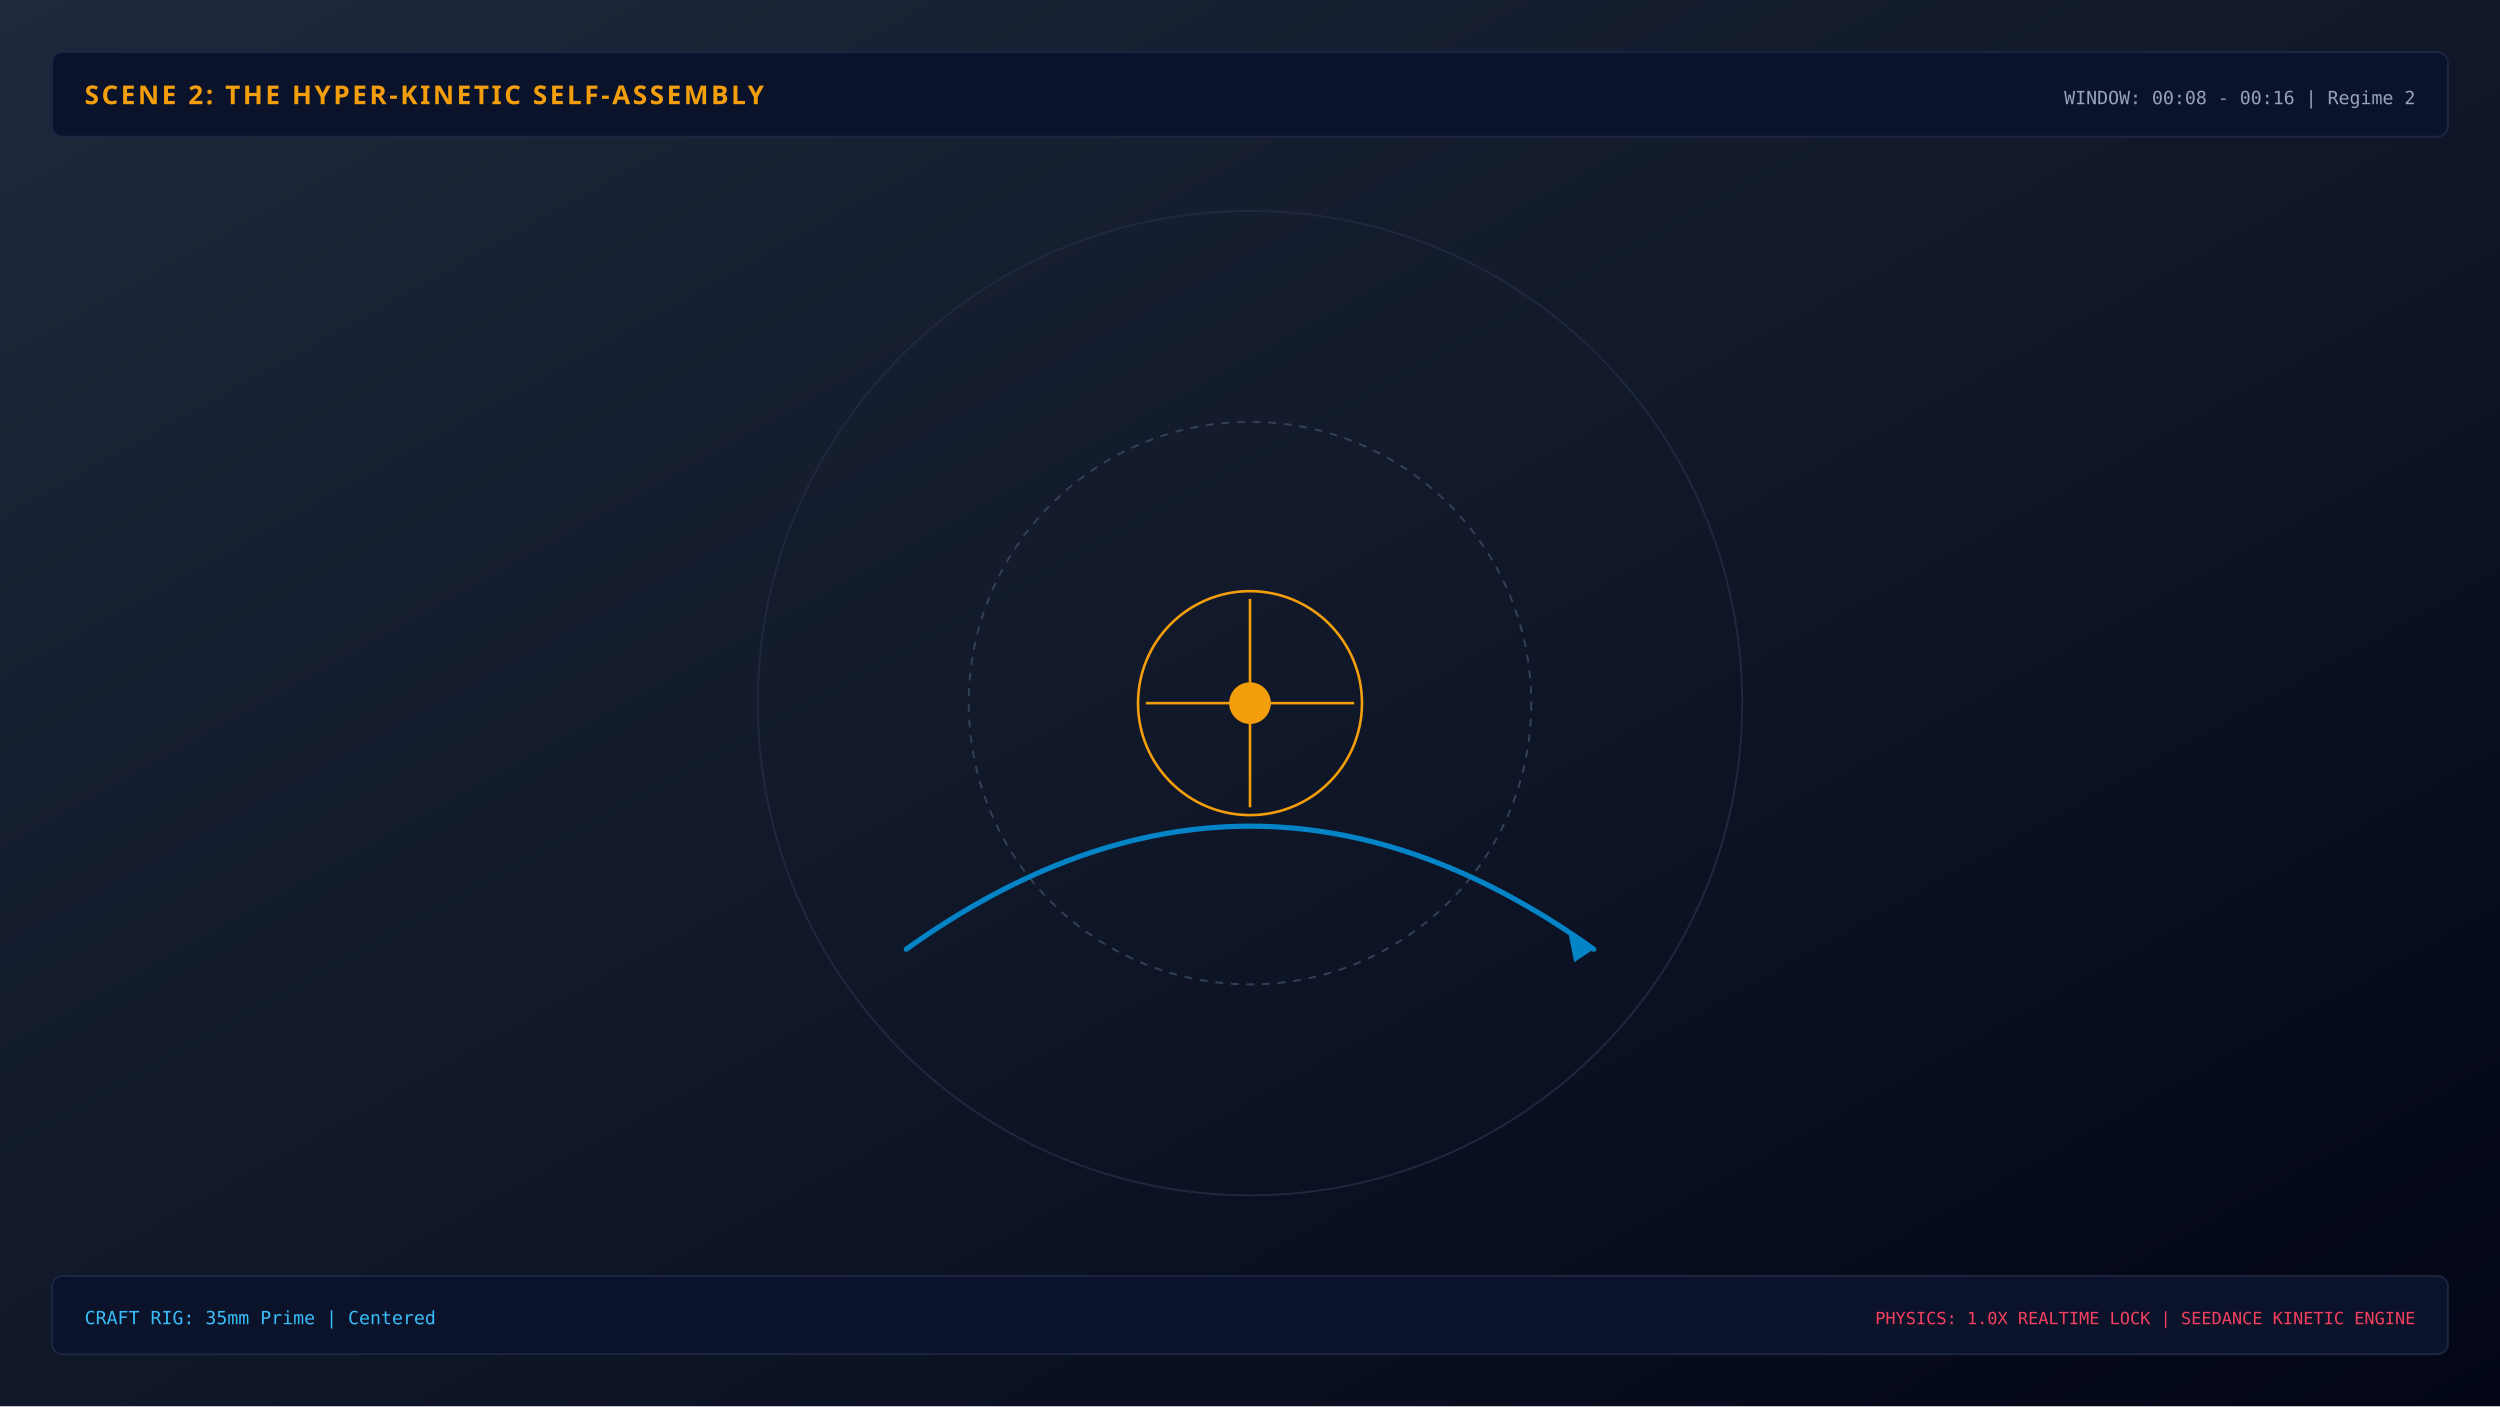
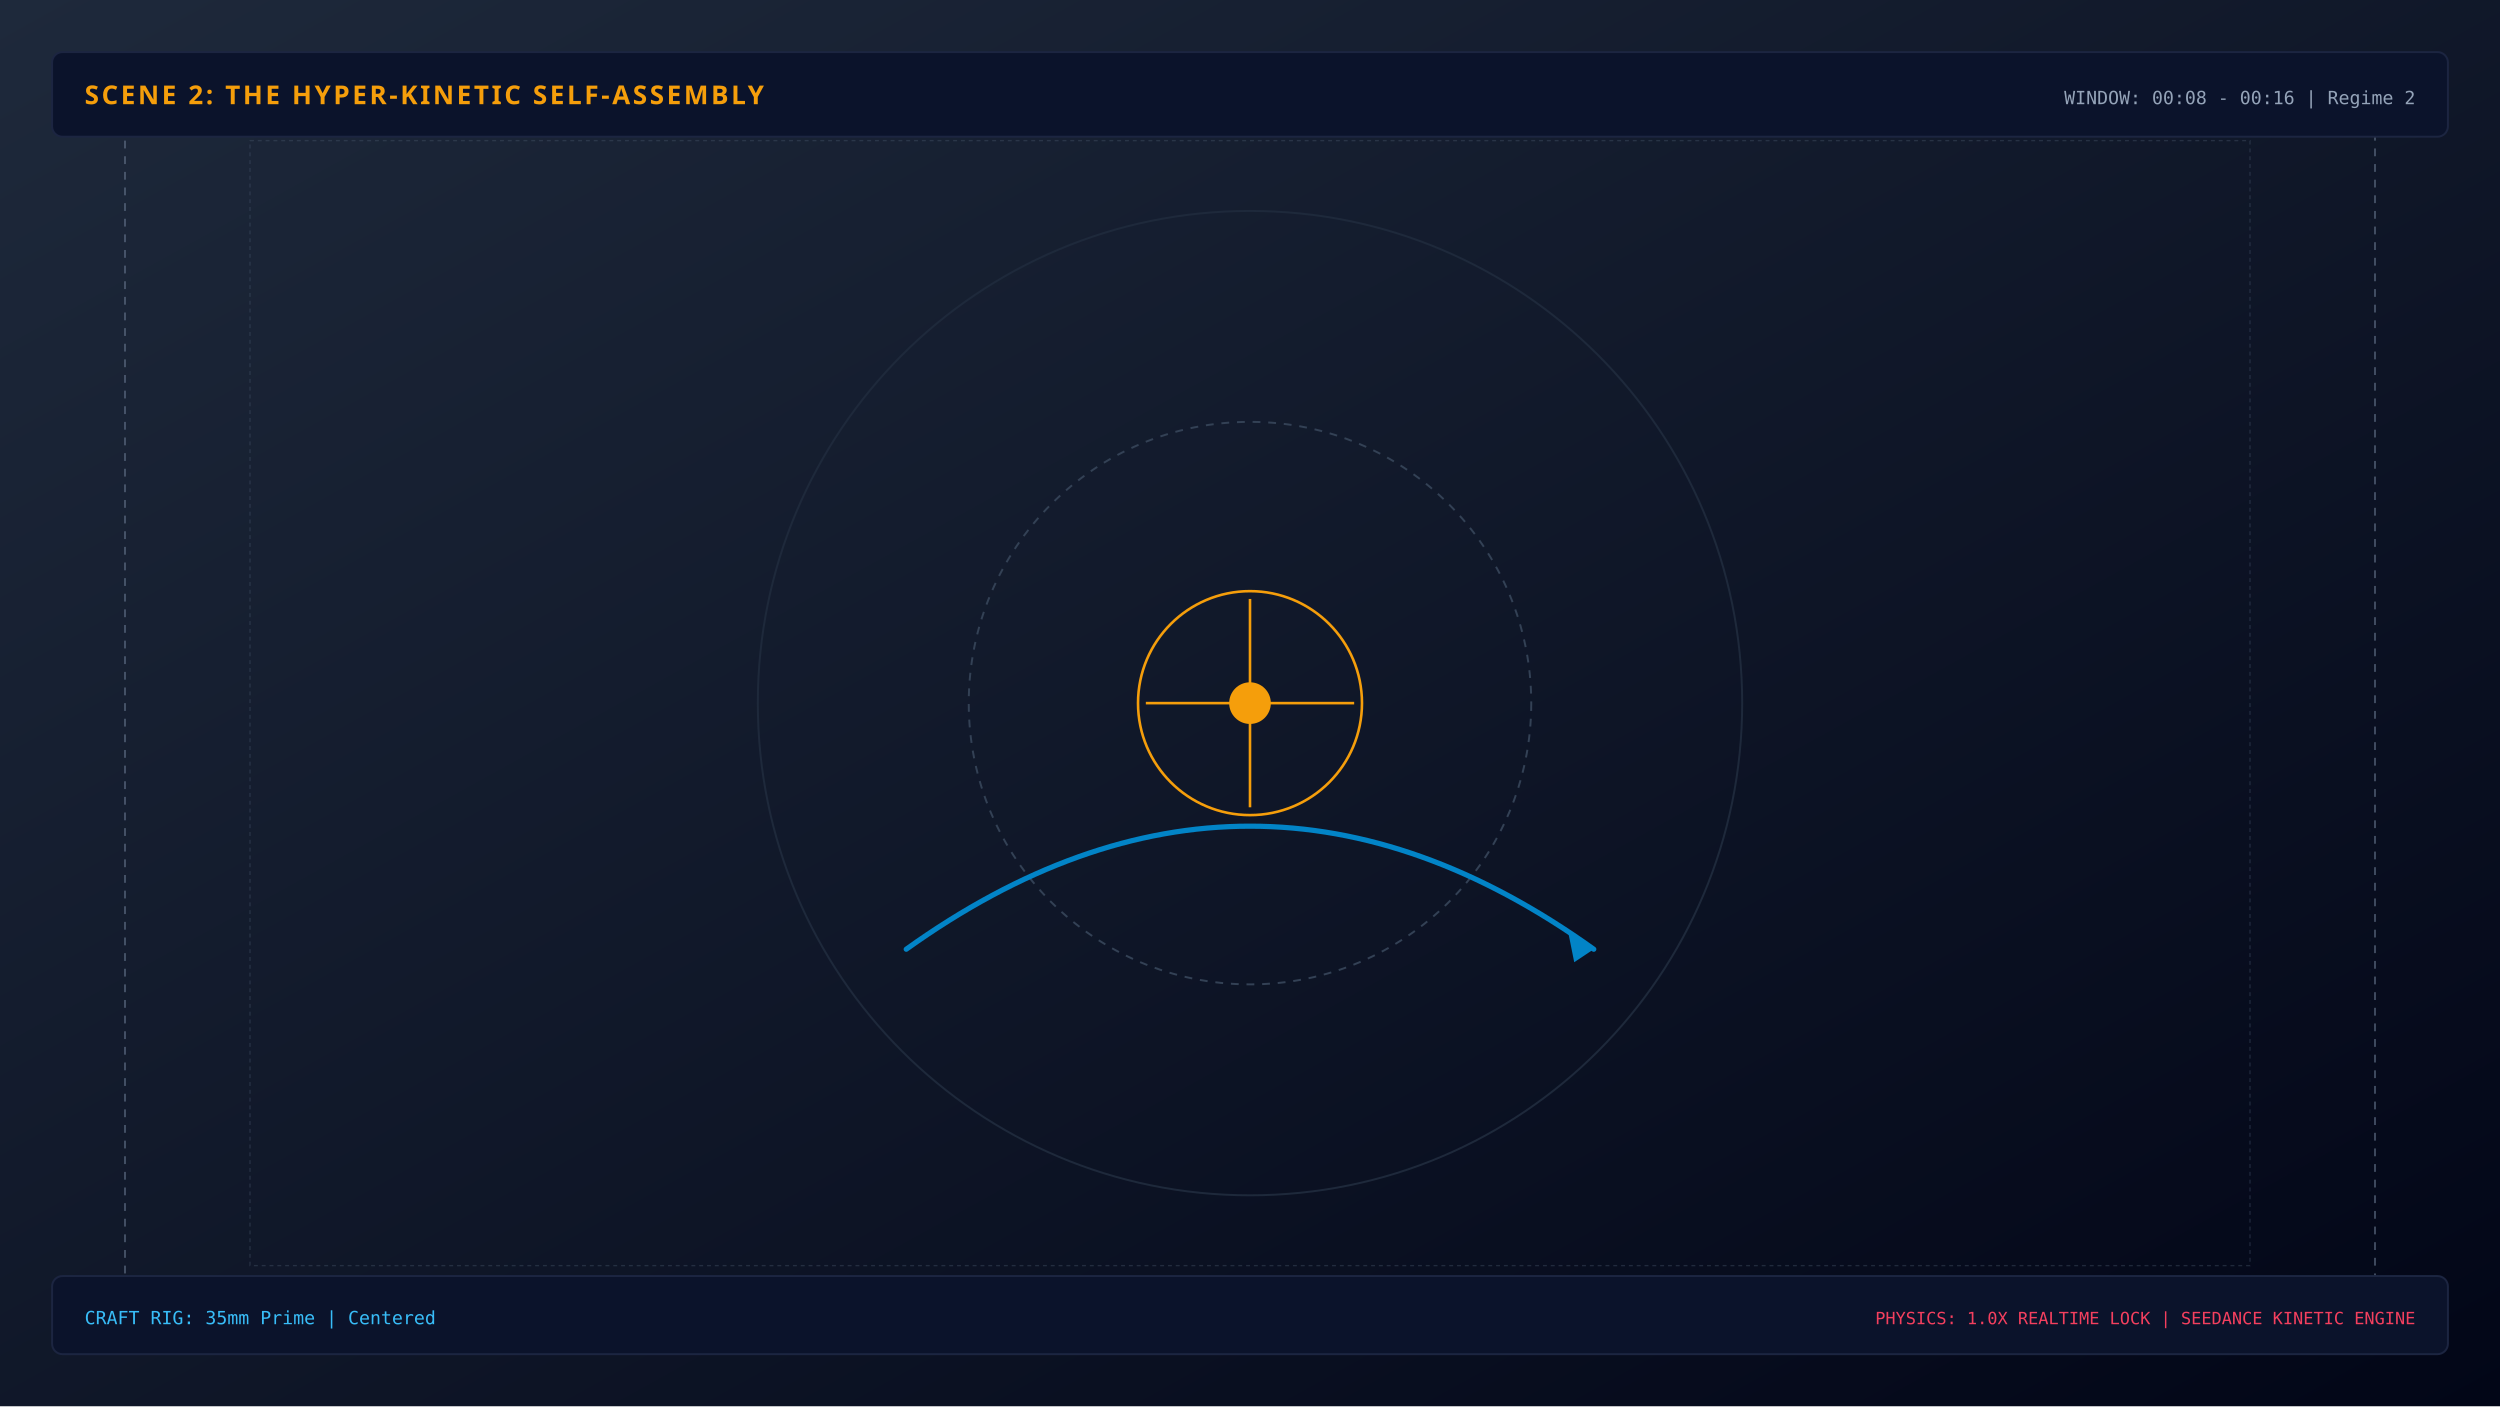
<svg xmlns="http://www.w3.org/2000/svg" viewBox="0 0 1920 1080" width="100%" height="100%">
  <defs>
    <linearGradient id="sceneGrad" x1="0%" y1="0%" x2="100%" y2="100%">
      <stop offset="0%" stop-color="#1E293B" />
      <stop offset="100%" stop-color="#020617" />
    </linearGradient>
  </defs>
  <rect width="1920" height="1080" fill="url(#sceneGrad)" />
+   <rect class="safe-guide-action" x="96" y="54" width="1728" height="972" fill="none" stroke="#64748B" stroke-width="1.5" stroke-dasharray="6,6" opacity="0.6" />
+   <rect class="safe-guide-title" x="192" y="108" width="1536" height="864" fill="none" stroke="#475569" stroke-width="1" stroke-dasharray="3,3" opacity="0.4" />
  <circle cx="960" cy="540" r="378" fill="none" stroke="#1E293B" stroke-width="1.5" />
  <circle cx="960" cy="540" r="216" fill="none" stroke="#334155" stroke-width="1.5" stroke-dasharray="6,6" />
  <circle cx="960" cy="540" r="86" fill="none" stroke="#F59E0B" stroke-width="2" />
  <path d="M 696 729 Q 960 540 1224 729" fill="none" stroke="#0284C7" stroke-width="4" stroke-linecap="round" />
  <polygon points="1224,729 1204,714 1209,739" fill="#0284C7" />
  <circle cx="960" cy="540" r="16" fill="#F59E0B" />
  <line x1="960" y1="460" x2="960" y2="620" stroke="#F59E0B" stroke-width="2" />
  <line x1="880" y1="540" x2="1040" y2="540" stroke="#F59E0B" stroke-width="2" />
  <rect x="40" y="40" width="1840" height="65" rx="8" fill="#0B132B" stroke="#1C2541" stroke-width="1.5" />
  <text x="65" y="80" font-family="'Space Grotesk', sans-serif" font-size="20" font-weight="700" fill="#F59E0B" letter-spacing="2">
    SCENE 2: THE HYPER-KINETIC SELF-ASSEMBLY
  </text>
  <text x="1855" y="80" font-family="'JetBrains Mono', monospace" font-size="14" fill="#94A3B8" text-anchor="end">
    WINDOW: 00:08 - 00:16 | Regime 2
  </text>
  <rect x="40" y="980" width="1840" height="60" rx="8" fill="#0B132B" stroke="#1C2541" stroke-width="1.5" />
  <text x="65" y="1017" font-family="'JetBrains Mono', monospace" font-size="14" fill="#38BDF8">
    CRAFT RIG: 35mm Prime | Centered
  </text>
  <text x="1855" y="1017" font-family="'JetBrains Mono', monospace" font-size="13" fill="#F43F5E" text-anchor="end">
    PHYSICS: 1.0X REALTIME LOCK | SEEDANCE KINETIC ENGINE
  </text>
</svg>
